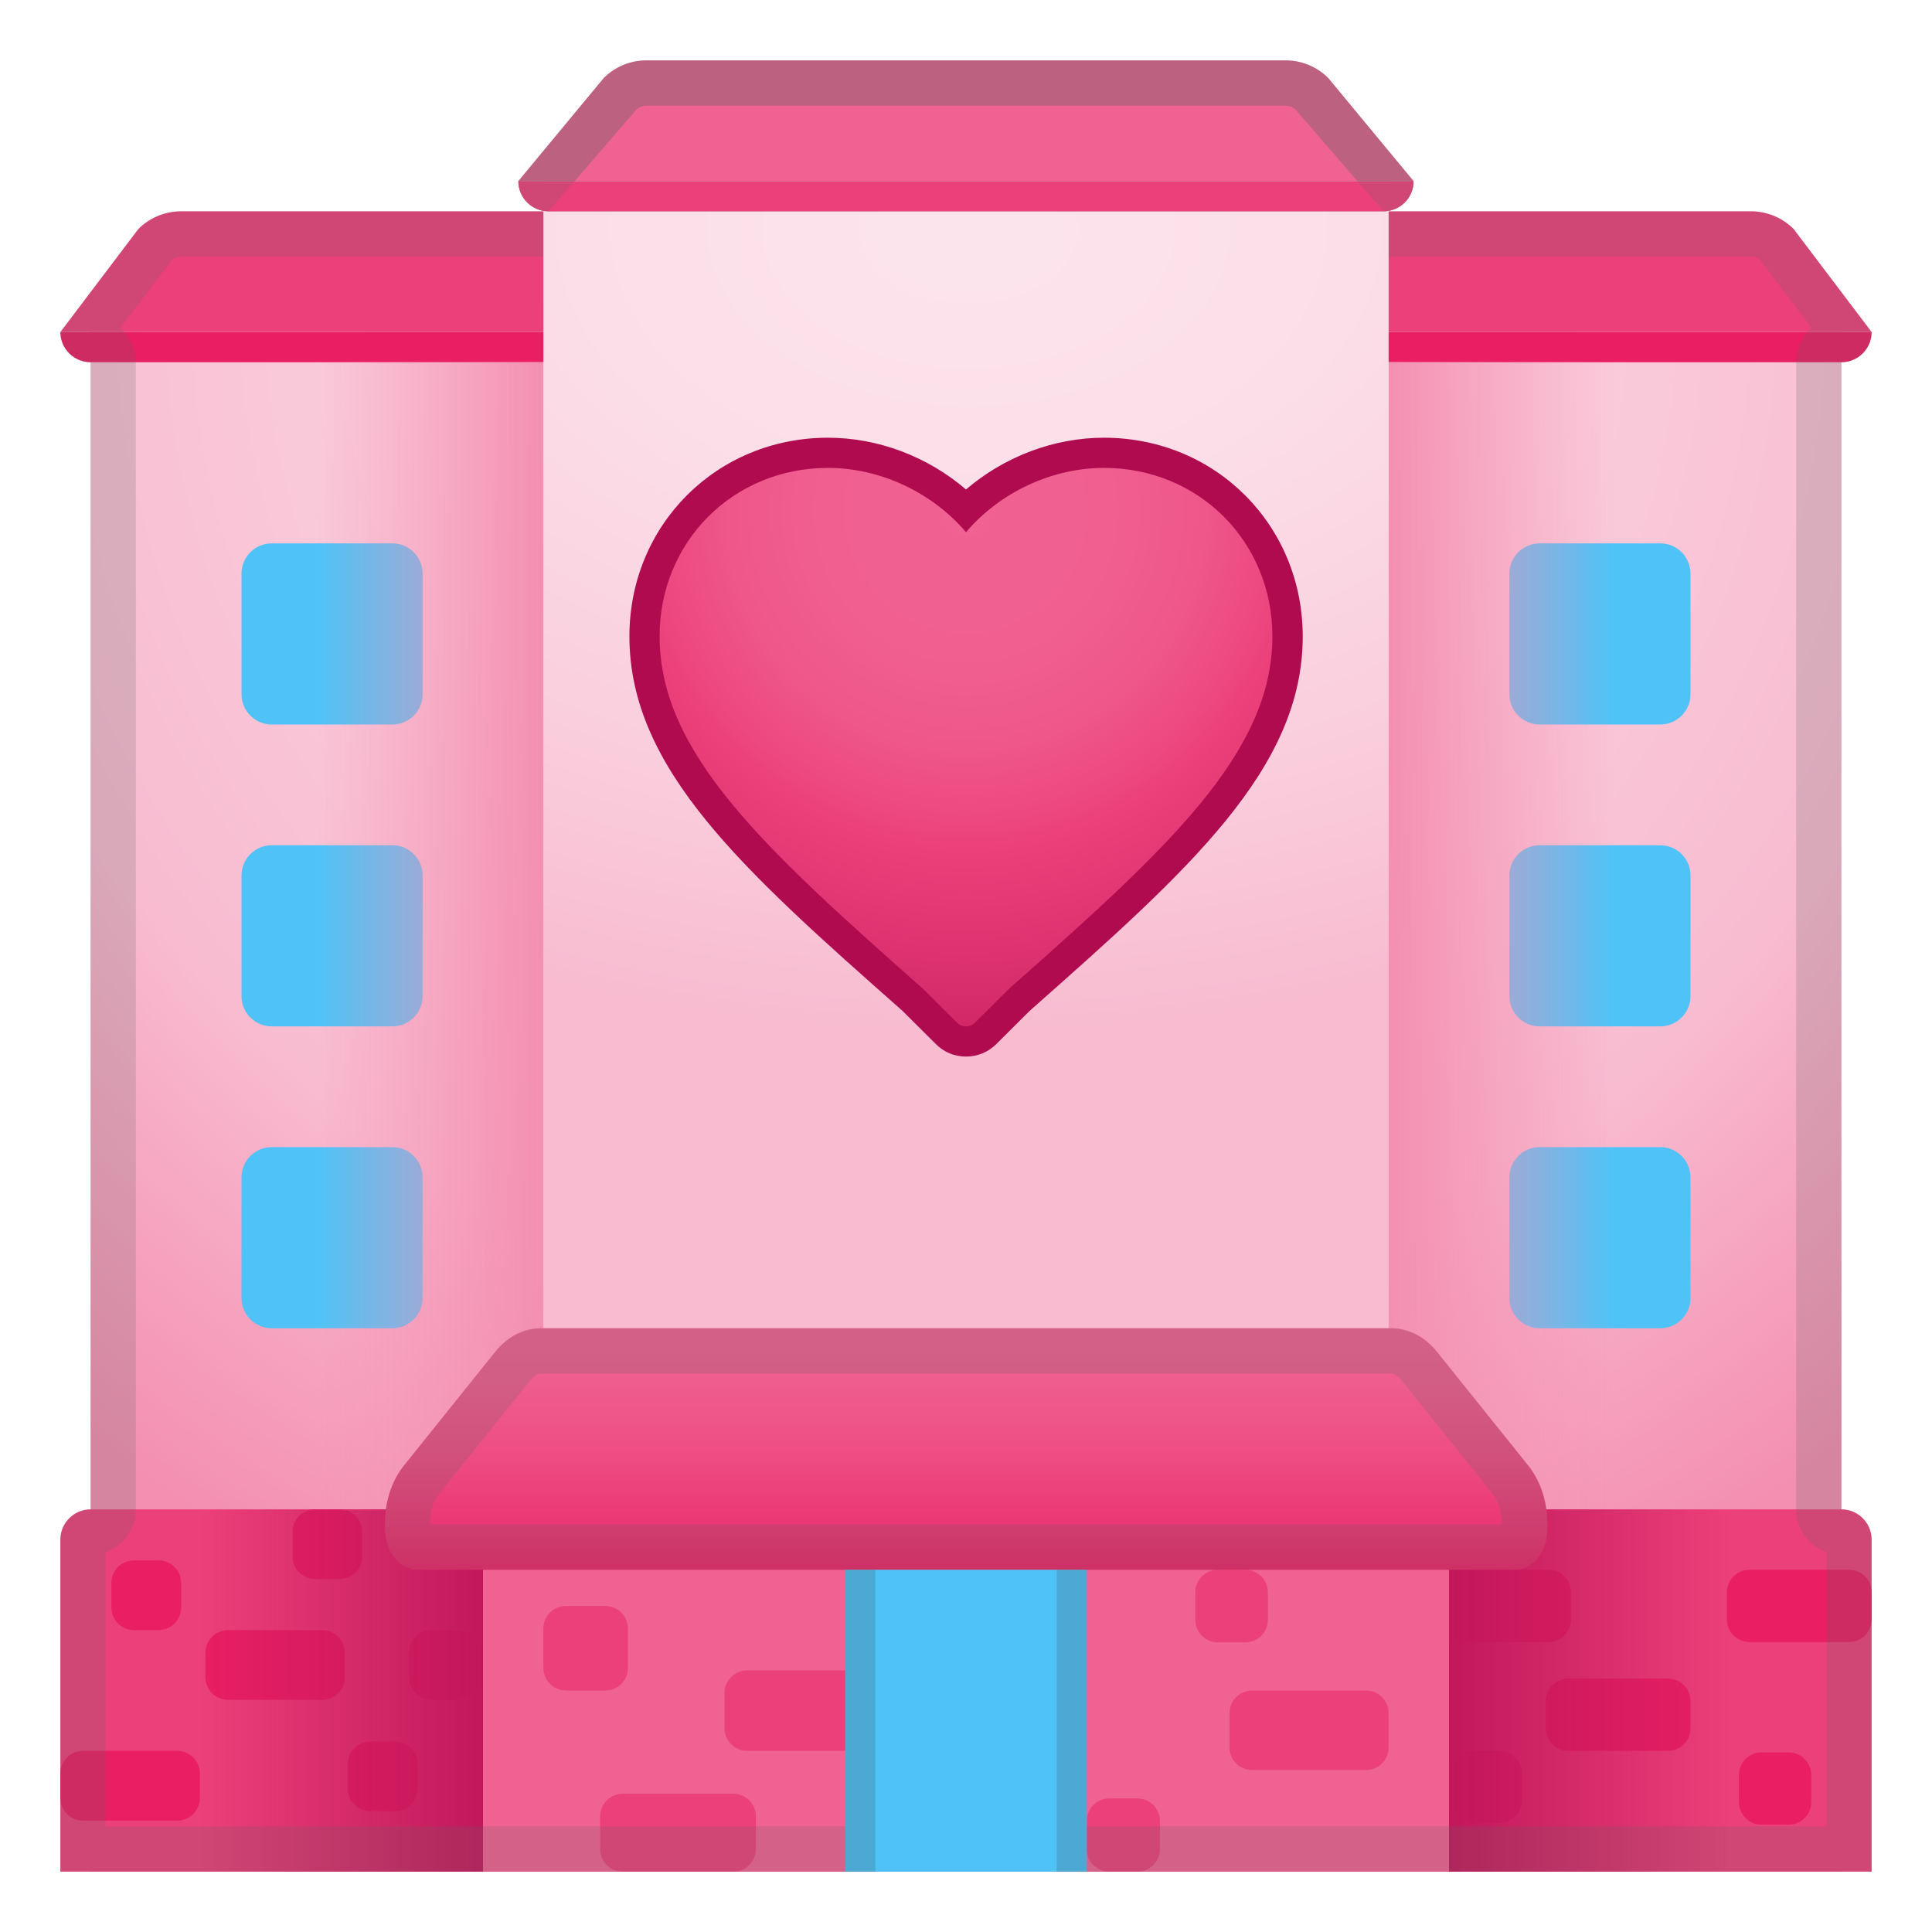
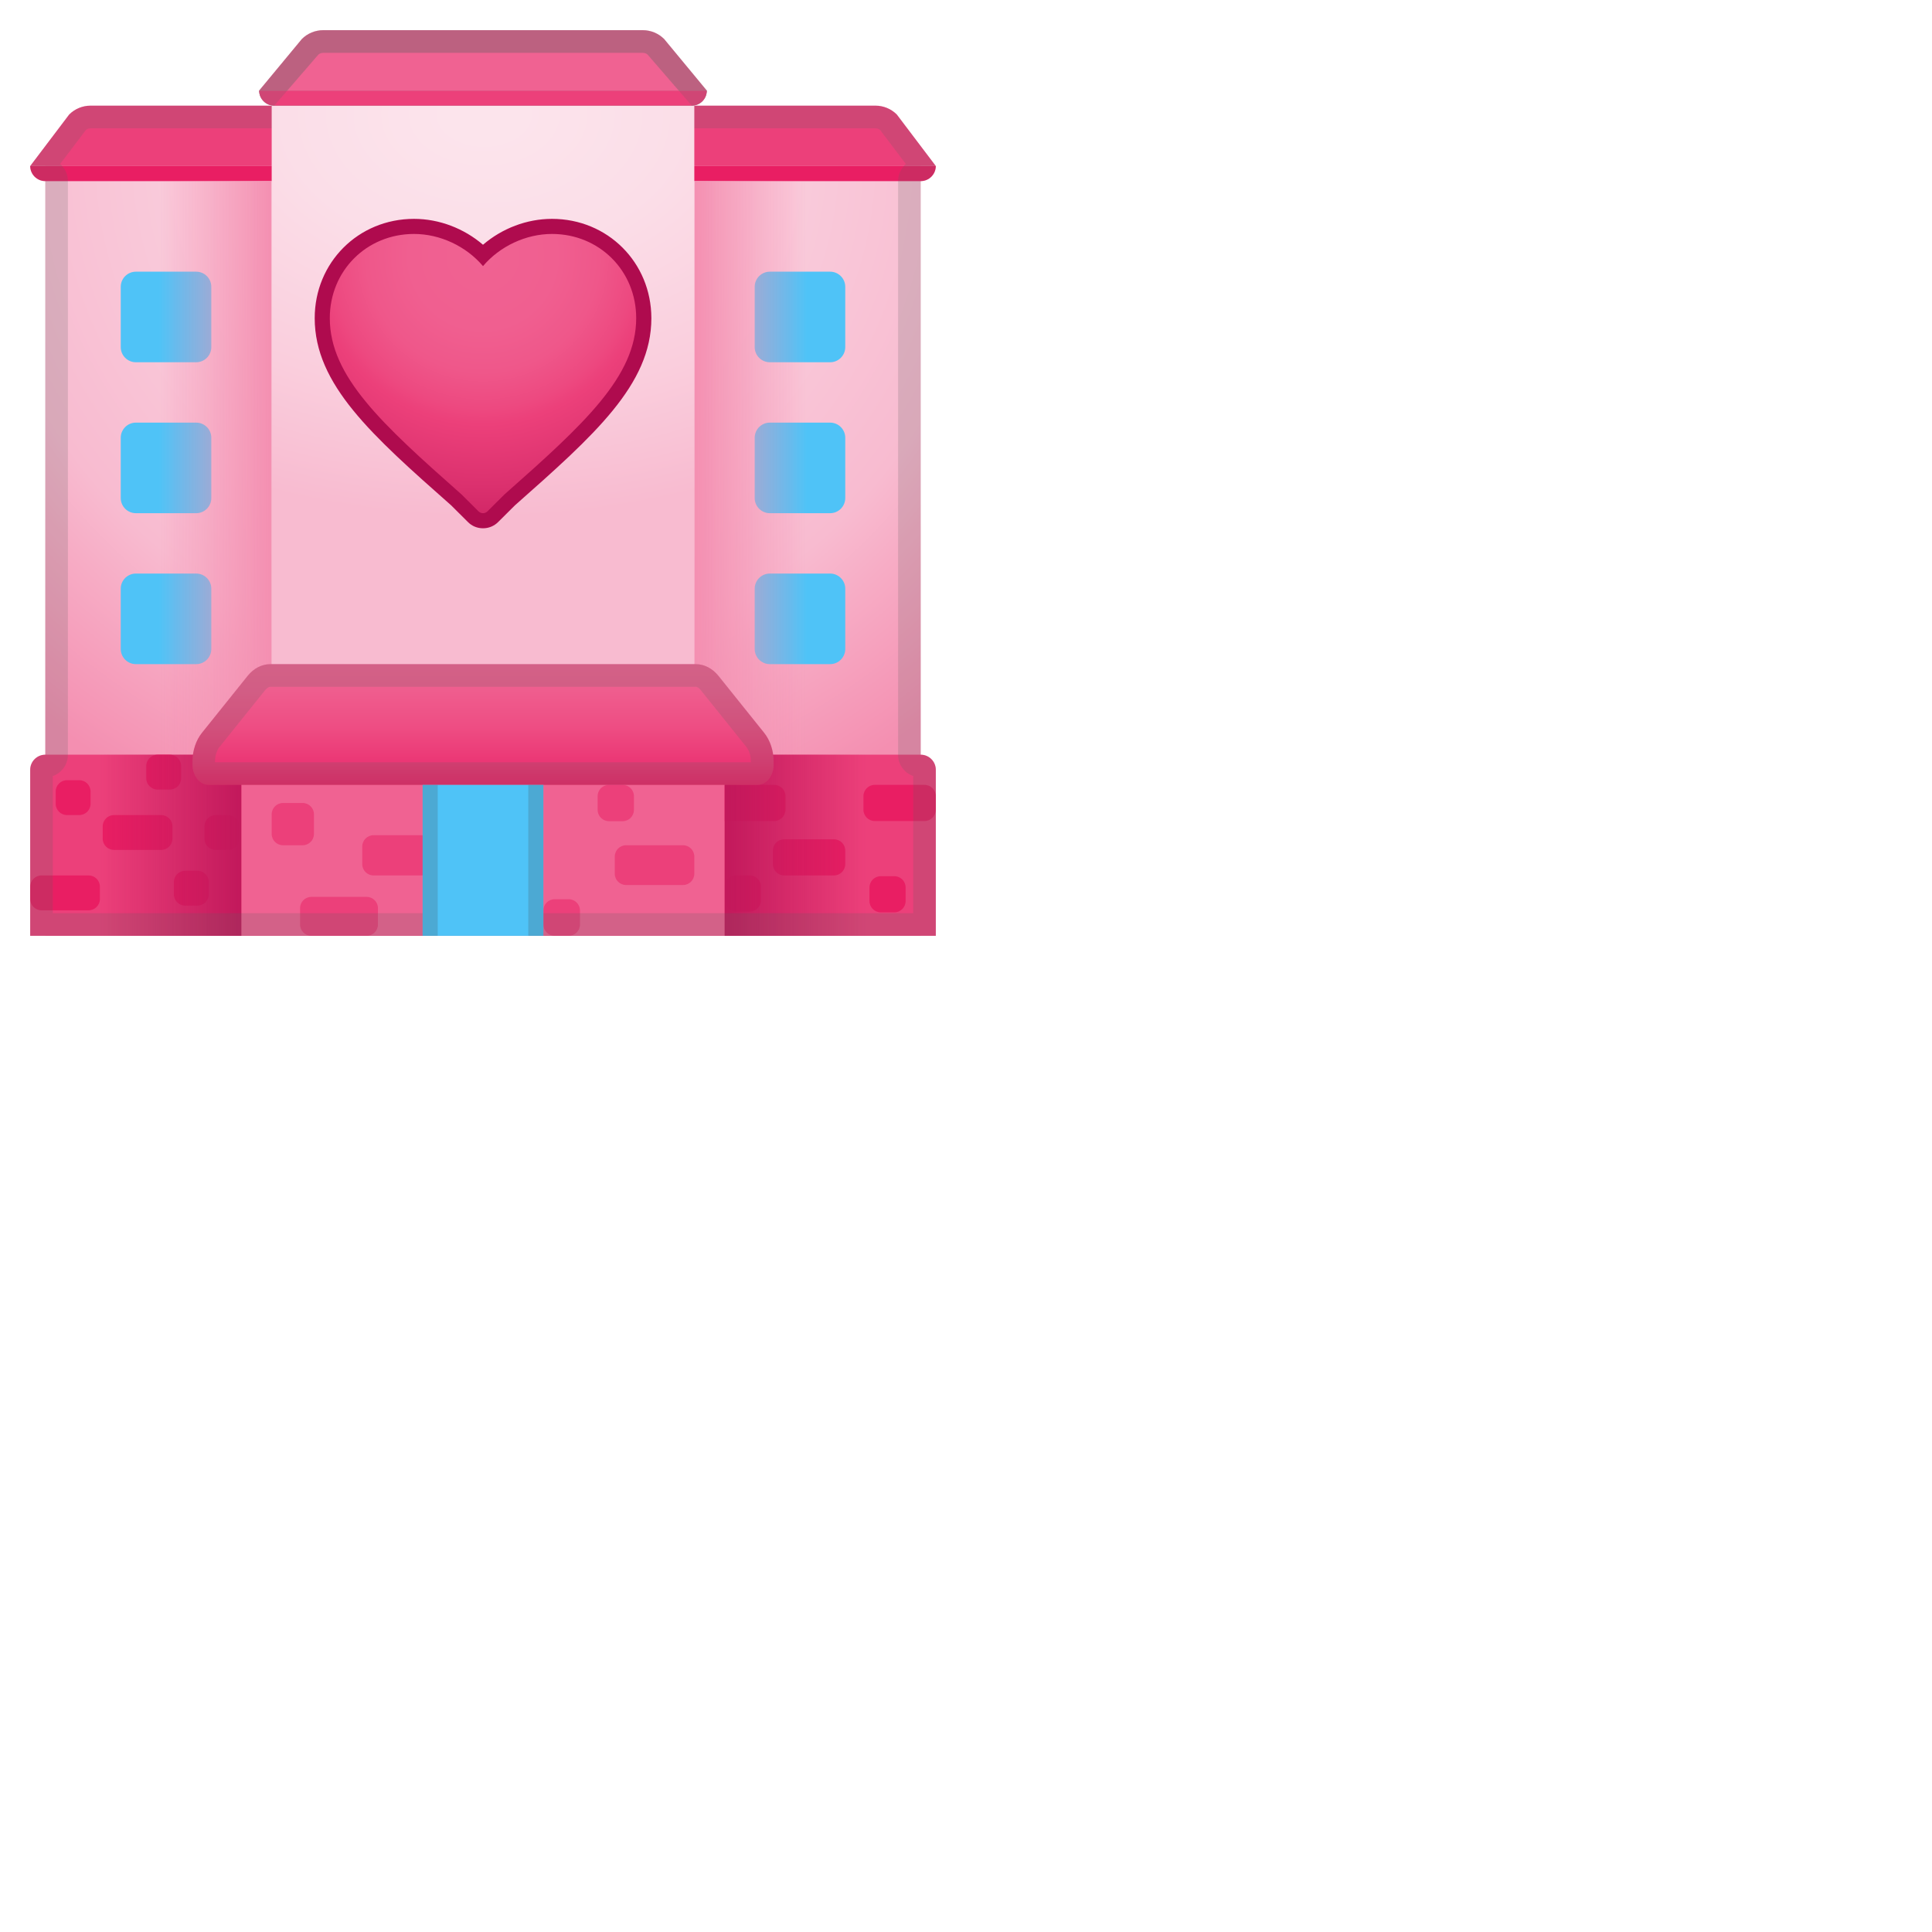
- <svg xmlns="http://www.w3.org/2000/svg" width="128" height="128" preserveAspectRatio="xMidYMid meet" viewBox="0 0 128 128" style="-ms-transform: rotate(360deg); -webkit-transform: rotate(360deg); transform: rotate(360deg);">
+ <svg xmlns="http://www.w3.org/2000/svg" width="128" height="128" preserveAspectRatio="xMidYMid meet" viewBox="0 0 128 128" style="-ms-transform: scale(0.5); -webkit-transform: scale(0.5); transform: scale(0.5)">
  <radialGradient id="IconifyId-1790f3de60c-284dc1-4713" cx="64.333" cy="20.667" r="94.688" gradientUnits="userSpaceOnUse">
    <stop stop-color="#FCE4EC" offset="0" />
    <stop stop-color="#F8BBD0" offset=".711" />
    <stop stop-color="#F7ACC5" offset=".802" />
    <stop stop-color="#F48FB1" offset="1" />
  </radialGradient>
  <path fill="url(#IconifyId-1790f3de60c-284dc1-4713)" d="M6 20h116v104H6z" />
  <path d="M124 124H4v-22c0-1.1.9-2 2-2h116c1.1 0 2 .9 2 2v22z" fill="#EC407A" />
  <path d="M122 24H6c-1.1 0-2-.9-2-2h120c0 1.1-.9 2-2 2z" fill="#E91E63" />
  <path d="M9.17 15.17L4 22h120l-5.17-6.83A4.004 4.004 0 0 0 116 14H12c-1.06 0-2.08.42-2.83 1.17z" fill="#EC407A" />
  <path d="M122.5 108.79h-6.59c-.83 0-1.5-.67-1.5-1.5v-1.79c0-.83.67-1.5 1.5-1.5h6.59c.83 0 1.5.67 1.5 1.5v1.79c0 .83-.67 1.5-1.5 1.5z" fill="#E91E63" />
  <path d="M118.5 120.89h-1.79c-.83 0-1.5-.67-1.5-1.5v-1.79c0-.83.67-1.5 1.5-1.5h1.79c.83 0 1.5.67 1.5 1.5v1.79c0 .83-.67 1.5-1.5 1.5z" fill="#E91E63" />
  <path d="M26 48h-8c-1.1 0-2-.9-2-2v-8c0-1.1.9-2 2-2h8c1.1 0 2 .9 2 2v8c0 1.1-.9 2-2 2z" fill="#4FC3F7" />
  <path d="M26 68h-8c-1.1 0-2-.9-2-2v-8c0-1.1.9-2 2-2h8c1.1 0 2 .9 2 2v8c0 1.1-.9 2-2 2z" fill="#4FC3F7" />
  <path d="M26 88h-8c-1.1 0-2-.9-2-2v-8c0-1.1.9-2 2-2h8c1.1 0 2 .9 2 2v8c0 1.1-.9 2-2 2z" fill="#4FC3F7" />
  <path d="M110 88h-8c-1.1 0-2-.9-2-2v-8c0-1.1.9-2 2-2h8c1.1 0 2 .9 2 2v8c0 1.1-.9 2-2 2z" fill="#4FC3F7" />
  <path d="M110 48h-8c-1.1 0-2-.9-2-2v-8c0-1.1.9-2 2-2h8c1.1 0 2 .9 2 2v8c0 1.1-.9 2-2 2z" fill="#4FC3F7" />
  <path d="M110 68h-8c-1.1 0-2-.9-2-2v-8c0-1.1.9-2 2-2h8c1.1 0 2 .9 2 2v8c0 1.1-.9 2-2 2z" fill="#4FC3F7" />
  <path d="M11.74 120.62H5.5c-.83 0-1.5-.67-1.5-1.5v-1.62c0-.83.67-1.5 1.5-1.5h6.24c.83 0 1.5.67 1.5 1.5v1.62c0 .83-.68 1.5-1.5 1.5z" fill="#E91E63" />
  <path d="M21.35 112.62h-6.24c-.83 0-1.5-.67-1.5-1.5v-1.62c0-.83.67-1.5 1.5-1.5h6.24c.83 0 1.5.67 1.5 1.5v1.62c0 .83-.67 1.5-1.5 1.5z" fill="#E91E63" />
  <path d="M10.5 108H8.88c-.83 0-1.5-.67-1.5-1.5v-1.62c0-.83.67-1.5 1.5-1.5h1.62c.83 0 1.5.67 1.5 1.5v1.62c0 .83-.67 1.5-1.5 1.5z" fill="#E91E63" />
  <path d="M22.5 104.62h-1.62c-.83 0-1.5-.67-1.5-1.5v-1.62c0-.83.67-1.5 1.5-1.5h1.62c.83 0 1.5.67 1.5 1.5v1.62c0 .83-.67 1.5-1.5 1.5z" fill="#E91E63" />
  <path d="M30.21 112.62h-1.62c-.83 0-1.5-.67-1.5-1.5v-1.62c0-.83.67-1.5 1.5-1.5h1.62c.83 0 1.5.67 1.5 1.5v1.62c0 .83-.67 1.5-1.5 1.5z" fill="#E91E63" />
  <path d="M26.16 120h-1.62c-.83 0-1.5-.67-1.5-1.5v-1.62c0-.83.67-1.5 1.5-1.5h1.62c.83 0 1.5.67 1.5 1.5v1.62c0 .83-.67 1.5-1.5 1.5z" fill="#E91E63" />
  <path d="M102.58 108.79h-6.59c-.83 0-1.5-.67-1.5-1.5v-1.79c0-.83.67-1.5 1.5-1.5h6.59c.83 0 1.5.67 1.5 1.5v1.79c0 .83-.68 1.5-1.5 1.5z" fill="#E91E63" />
  <path d="M99.33 120.79h-1.79c-.83 0-1.5-.67-1.5-1.5v-1.79c0-.83.67-1.5 1.5-1.5h1.79c.83 0 1.5.67 1.5 1.5v1.79c0 .83-.68 1.5-1.5 1.5z" fill="#E91E63" />
  <path d="M110.5 116h-6.59c-.83 0-1.5-.67-1.5-1.5v-1.79c0-.83.67-1.5 1.5-1.5h6.59c.83 0 1.5.67 1.5 1.5v1.79c0 .83-.67 1.5-1.5 1.5z" fill="#E91E63" />
  <linearGradient id="IconifyId-1790f3de60c-284dc1-4714" x1="36" x2="20.999" y1="62" y2="62" gradientUnits="userSpaceOnUse">
    <stop stop-color="#F48FB1" offset="0" />
    <stop stop-color="#F48FB1" stop-opacity=".897" offset=".103" />
    <stop stop-color="#F48FB1" stop-opacity="0" offset=".996" />
  </linearGradient>
  <path fill="url(#IconifyId-1790f3de60c-284dc1-4714)" d="M20 24h16v76H20z" />
  <linearGradient id="IconifyId-1790f3de60c-284dc1-4715" x1="88.5" x2="73.499" y1="62" y2="62" gradientTransform="matrix(-1 0 0 1 180.5 0)" gradientUnits="userSpaceOnUse">
    <stop stop-color="#F48FB1" offset="0" />
    <stop stop-color="#F48FB1" stop-opacity=".897" offset=".103" />
    <stop stop-color="#F48FB1" stop-opacity="0" offset=".996" />
  </linearGradient>
  <path fill="url(#IconifyId-1790f3de60c-284dc1-4715)" d="M92 100h16V24H92z" />
  <linearGradient id="IconifyId-1790f3de60c-284dc1-4716" x1="32" x2="13.249" y1="112" y2="112" gradientUnits="userSpaceOnUse">
    <stop stop-color="#C2185B" offset="0" />
    <stop stop-color="#C2185B" stop-opacity=".897" offset=".103" />
    <stop stop-color="#C2185B" stop-opacity="0" offset=".996" />
  </linearGradient>
  <path fill="url(#IconifyId-1790f3de60c-284dc1-4716)" d="M12 100h20v24H12z" />
  <linearGradient id="IconifyId-1790f3de60c-284dc1-4717" x1="108" x2="89.249" y1="112" y2="112" gradientTransform="matrix(-1 0 0 1 204 0)" gradientUnits="userSpaceOnUse">
    <stop stop-color="#C2185B" offset="0" />
    <stop stop-color="#C2185B" stop-opacity=".897" offset=".103" />
    <stop stop-color="#C2185B" stop-opacity="0" offset=".996" />
  </linearGradient>
  <path fill="url(#IconifyId-1790f3de60c-284dc1-4717)" d="M116 124H96v-24h20z" />
  <path d="M40 5.17L34.34 12h59.31L88 5.17A4.004 4.004 0 0 0 85.17 4H42.83c-1.06 0-2.08.42-2.83 1.17z" fill="#F06292" />
  <path fill="#F06292" d="M32 96h64v28H32z" />
  <path d="M75.35 124H73.5c-.83 0-1.5-.67-1.5-1.5v-1.85c0-.83.67-1.5 1.5-1.5h1.85c.83 0 1.5.67 1.5 1.5v1.85c0 .83-.67 1.5-1.5 1.5z" fill="#EC407A" />
  <path d="M48.58 124h-7.32c-.83 0-1.5-.67-1.5-1.5v-2.16c0-.83.67-1.5 1.5-1.5h7.32c.83 0 1.5.67 1.5 1.5v2.16c0 .83-.67 1.5-1.5 1.5z" fill="#EC407A" />
  <path d="M116 17c.22 0 .43.07.6.2l3.43 4.53c-.63.55-1.03 1.36-1.03 2.27v76c0 1.31.83 2.42 2 2.83V121H7v-18.17c1.17-.41 2-1.52 2-2.83V24c0-.91-.4-1.72-1.03-2.27l3.43-4.53c.17-.13.38-.2.6-.2h104m0-3H12c-1.06 0-2.08.42-2.83 1.17L4 22c0 1.1.9 2 2 2v76c-1.1 0-2 .9-2 2v22h120v-22c0-1.1-.9-2-2-2V24c1.1 0 2-.9 2-2l-5.17-6.83A4.004 4.004 0 0 0 116 14z" fill="#616161" opacity=".2" />
  <radialGradient id="IconifyId-1790f3de60c-284dc1-4718" cx="64.167" cy="16.667" r="78.772" gradientTransform="matrix(1 0 0 .6786 0 3.857)" gradientUnits="userSpaceOnUse">
    <stop stop-color="#FCE4EC" offset=".057" />
    <stop stop-color="#FBDEE8" offset=".336" />
    <stop stop-color="#FACEDD" offset=".695" />
    <stop stop-color="#F8BBD0" offset="1" />
  </radialGradient>
  <path fill="url(#IconifyId-1790f3de60c-284dc1-4718)" d="M36 12h56v76H36z" />
  <path d="M88 5.17A4.004 4.004 0 0 0 85.17 4H42.83c-1.06 0-2.08.42-2.83 1.17L34.34 12c0 1.1.9 2 2 2l5.85-6.77c.18-.15.4-.23.64-.23h42.34c.24 0 .46.08.64.23L91.66 14c1.1 0 2-.9 2-2L88 5.17z" fill="#616161" opacity=".2" />
  <path d="M91.66 14H36.34c-1.1 0-2-.9-2-2h59.31c.01 1.1-.89 2-1.99 2z" fill="#9E9E9E" />
  <path d="M91.66 14H36.34c-1.1 0-2-.9-2-2h59.31c.01 1.1-.89 2-1.99 2z" fill="#EC407A" />
  <path d="M82.5 108.81h-1.81c-.83 0-1.5-.67-1.5-1.5v-1.81c0-.83.67-1.5 1.5-1.5h1.81c.83 0 1.5.67 1.5 1.5v1.81c0 .83-.67 1.5-1.5 1.5z" fill="#EC407A" />
  <path d="M90.5 117.27h-7.54c-.83 0-1.5-.67-1.5-1.5v-2.27c0-.83.67-1.5 1.5-1.5h7.54c.83 0 1.5.67 1.5 1.5v2.27c0 .83-.67 1.5-1.5 1.5z" fill="#EC407A" />
  <path d="M55.83 116H49.5c-.83 0-1.5-.67-1.5-1.5v-2.33c0-.83.67-1.5 1.5-1.5h6.33c.83 0 1.5.67 1.5 1.5v2.33c0 .83-.67 1.5-1.5 1.5z" fill="#EC407A" />
  <path d="M40.1 112h-2.6c-.83 0-1.5-.67-1.5-1.5v-2.6c0-.83.67-1.5 1.5-1.5h2.6c.83 0 1.5.67 1.5 1.5v2.6c0 .83-.67 1.5-1.5 1.5z" fill="#EC407A" />
  <linearGradient id="IconifyId-1790f3de60c-284dc1-4719" x1="64" x2="64" y1="87.667" y2="105.01" gradientUnits="userSpaceOnUse">
    <stop stop-color="#F06292" offset="0" />
    <stop stop-color="#EF5D8E" offset=".221" />
    <stop stop-color="#EE4E84" offset=".487" />
    <stop stop-color="#EB3674" offset=".775" />
    <stop stop-color="#E91E63" offset="1" />
  </linearGradient>
  <path d="M101.25 97.1l-6.05-7.54c-.8-1-1.89-1.56-3.02-1.56H35.83c-1.13 0-2.22.56-3.02 1.56l-6.05 7.54c-.8 1-1.25 2.36-1.25 3.77v.46c0 1.47.96 2.67 2.14 2.67h72.72c1.18 0 2.14-1.19 2.14-2.67v-.46c-.01-1.41-.46-2.77-1.26-3.77z" fill="url(#IconifyId-1790f3de60c-284dc1-4719)" />
  <radialGradient id="IconifyId-1790f3de60c-284dc1-4720" cx="64" cy="31.615" r="45.488" gradientTransform="translate(6.82 5.63) scale(.8934)" gradientUnits="userSpaceOnUse">
    <stop stop-color="#F06292" offset="0" />
    <stop stop-color="#F05F90" offset=".239" />
    <stop stop-color="#EF578A" offset=".381" />
    <stop stop-color="#ED4980" offset=".498" />
    <stop stop-color="#EC407A" offset=".549" />
    <stop stop-color="#DB306E" offset=".755" />
    <stop stop-color="#C2185B" offset="1" />
  </radialGradient>
  <path d="M64 69c-.49 0-.95-.19-1.3-.54l-2.25-2.24C50.16 57.13 42.7 50.53 42.7 42.16C42.7 35.34 48.04 30 54.86 30c3.38 0 6.72 1.4 9.14 3.79C66.42 31.4 69.76 30 73.14 30c6.82 0 12.16 5.34 12.16 12.16c0 8.37-7.46 14.97-17.79 24.1l-2.2 2.2c-.36.35-.82.54-1.31.54z" fill="url(#IconifyId-1790f3de60c-284dc1-4720)" />
  <path d="M73.14 31c6.28 0 11.16 4.88 11.16 11.16c0 7.72-6.9 14.02-17.45 23.35l-2.25 2.24c-.17.17-.38.25-.6.25s-.43-.08-.6-.25l-2.25-2.24C50.6 56.18 43.7 49.88 43.7 42.16C43.7 35.88 48.58 31 54.86 31c3.46 0 6.91 1.63 9.14 4.26c2.23-2.63 5.68-4.26 9.14-4.26m0-2c-3.33 0-6.61 1.26-9.14 3.43c-2.53-2.17-5.81-3.43-9.14-3.43c-7.38 0-13.16 5.78-13.16 13.16c0 8.8 7.58 15.52 18.09 24.81l2.21 2.2c.53.54 1.24.83 2 .83s1.47-.29 2.01-.83l2.21-2.2c10.5-9.29 18.09-16.01 18.09-24.81C86.3 34.78 80.52 29 73.14 29z" fill="#AF0B4E" />
  <path fill="#4FC3F7" d="M56 104h16v20H56z" />
  <g fill="#424242" opacity=".2">
    <path d="M56 104h2v20h-2z" />
    <path d="M70 104h2v20h-2z" />
  </g>
  <path d="M92.17 91c.21 0 .46.16.68.44l6.05 7.54c.37.46.59 1.17.59 1.89v.13h-71v-.12c0-.72.22-1.43.59-1.89l6.05-7.54c.22-.27.48-.44.68-.44h56.36m0-3.01H35.83c-1.13 0-2.22.56-3.02 1.56l-6.05 7.54c-.8 1-1.25 2.36-1.25 3.77v.46c0 1.47.96 2.67 2.14 2.67h72.72c1.18 0 2.14-1.19 2.14-2.67v-.46c0-1.41-.45-2.77-1.25-3.77l-6.05-7.54c-.81-1-1.9-1.56-3.04-1.56z" fill="#616161" opacity=".2" />
  <path d="M88 5.17A4.004 4.004 0 0 0 85.17 4H42.83c-1.06 0-2.08.42-2.83 1.17L34.34 12c0 1.1.9 2 2 2l5.85-6.77c.18-.15.4-.23.64-.23h42.34c.24 0 .46.08.64.23L91.66 14c1.1 0 2-.9 2-2L88 5.17z" fill="#616161" opacity=".2" />
  <rect x="0" y="0" width="128" height="128" fill="rgba(0, 0, 0, 0)" />
</svg>
